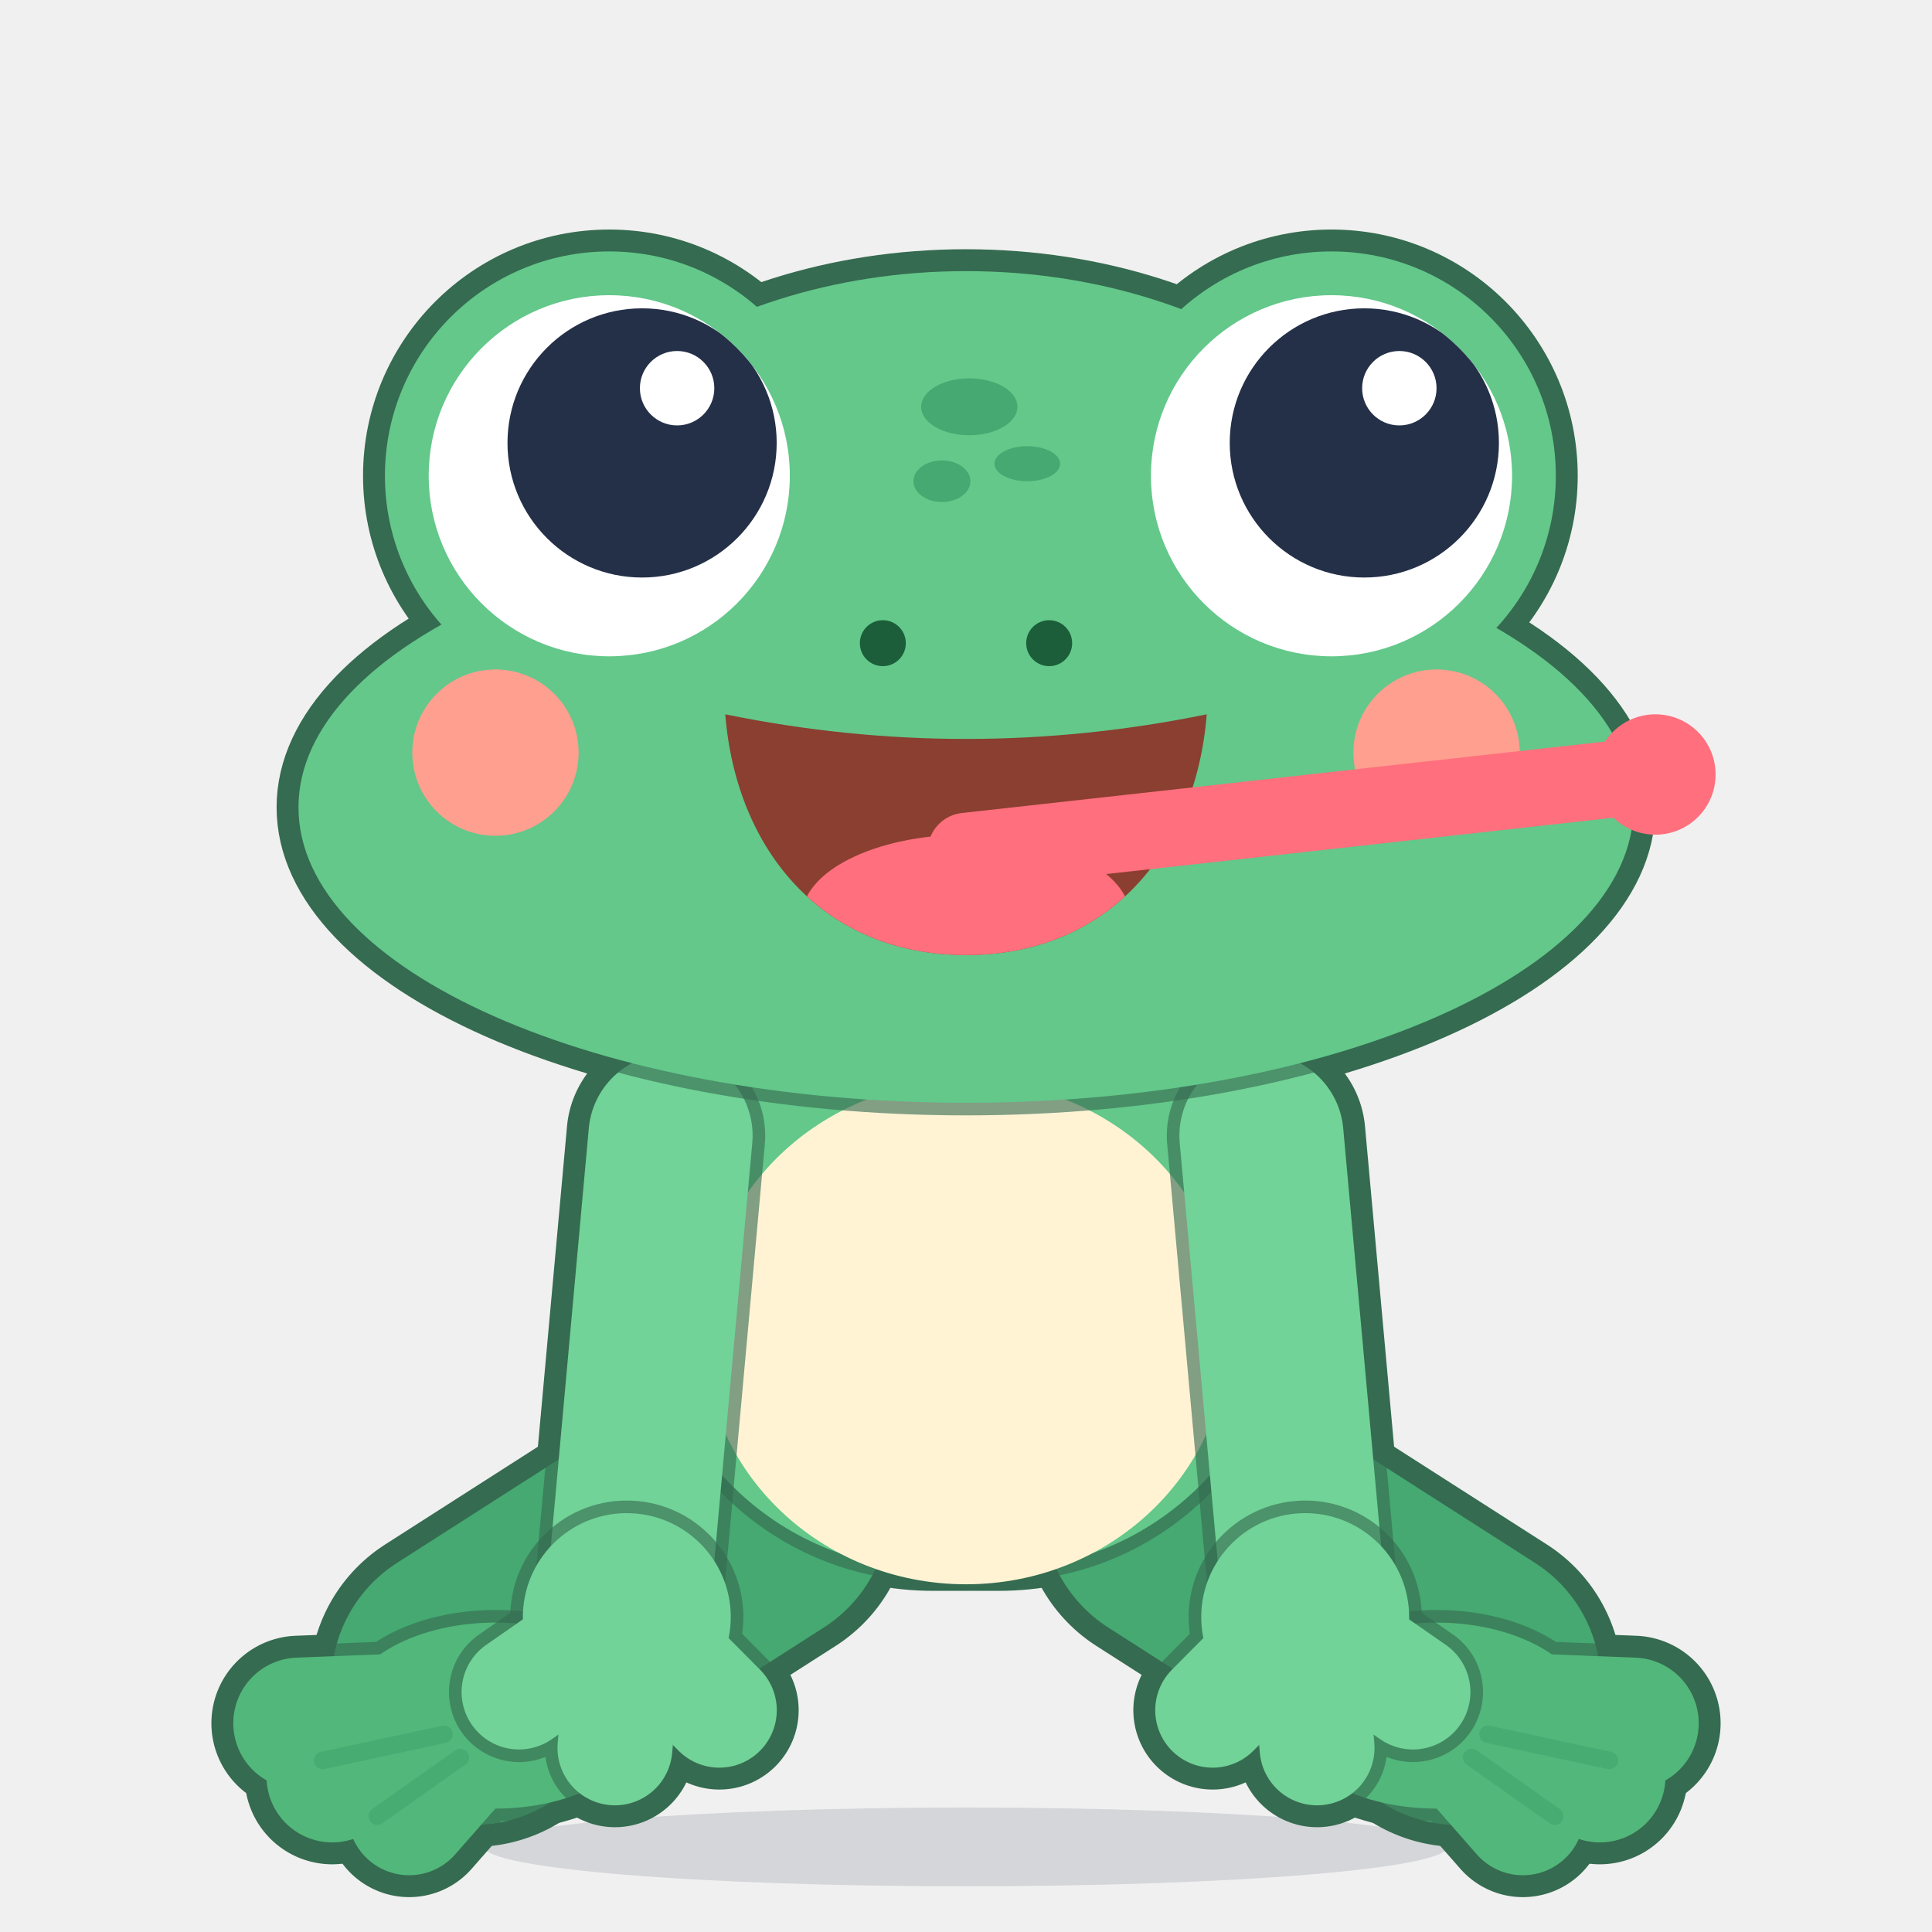
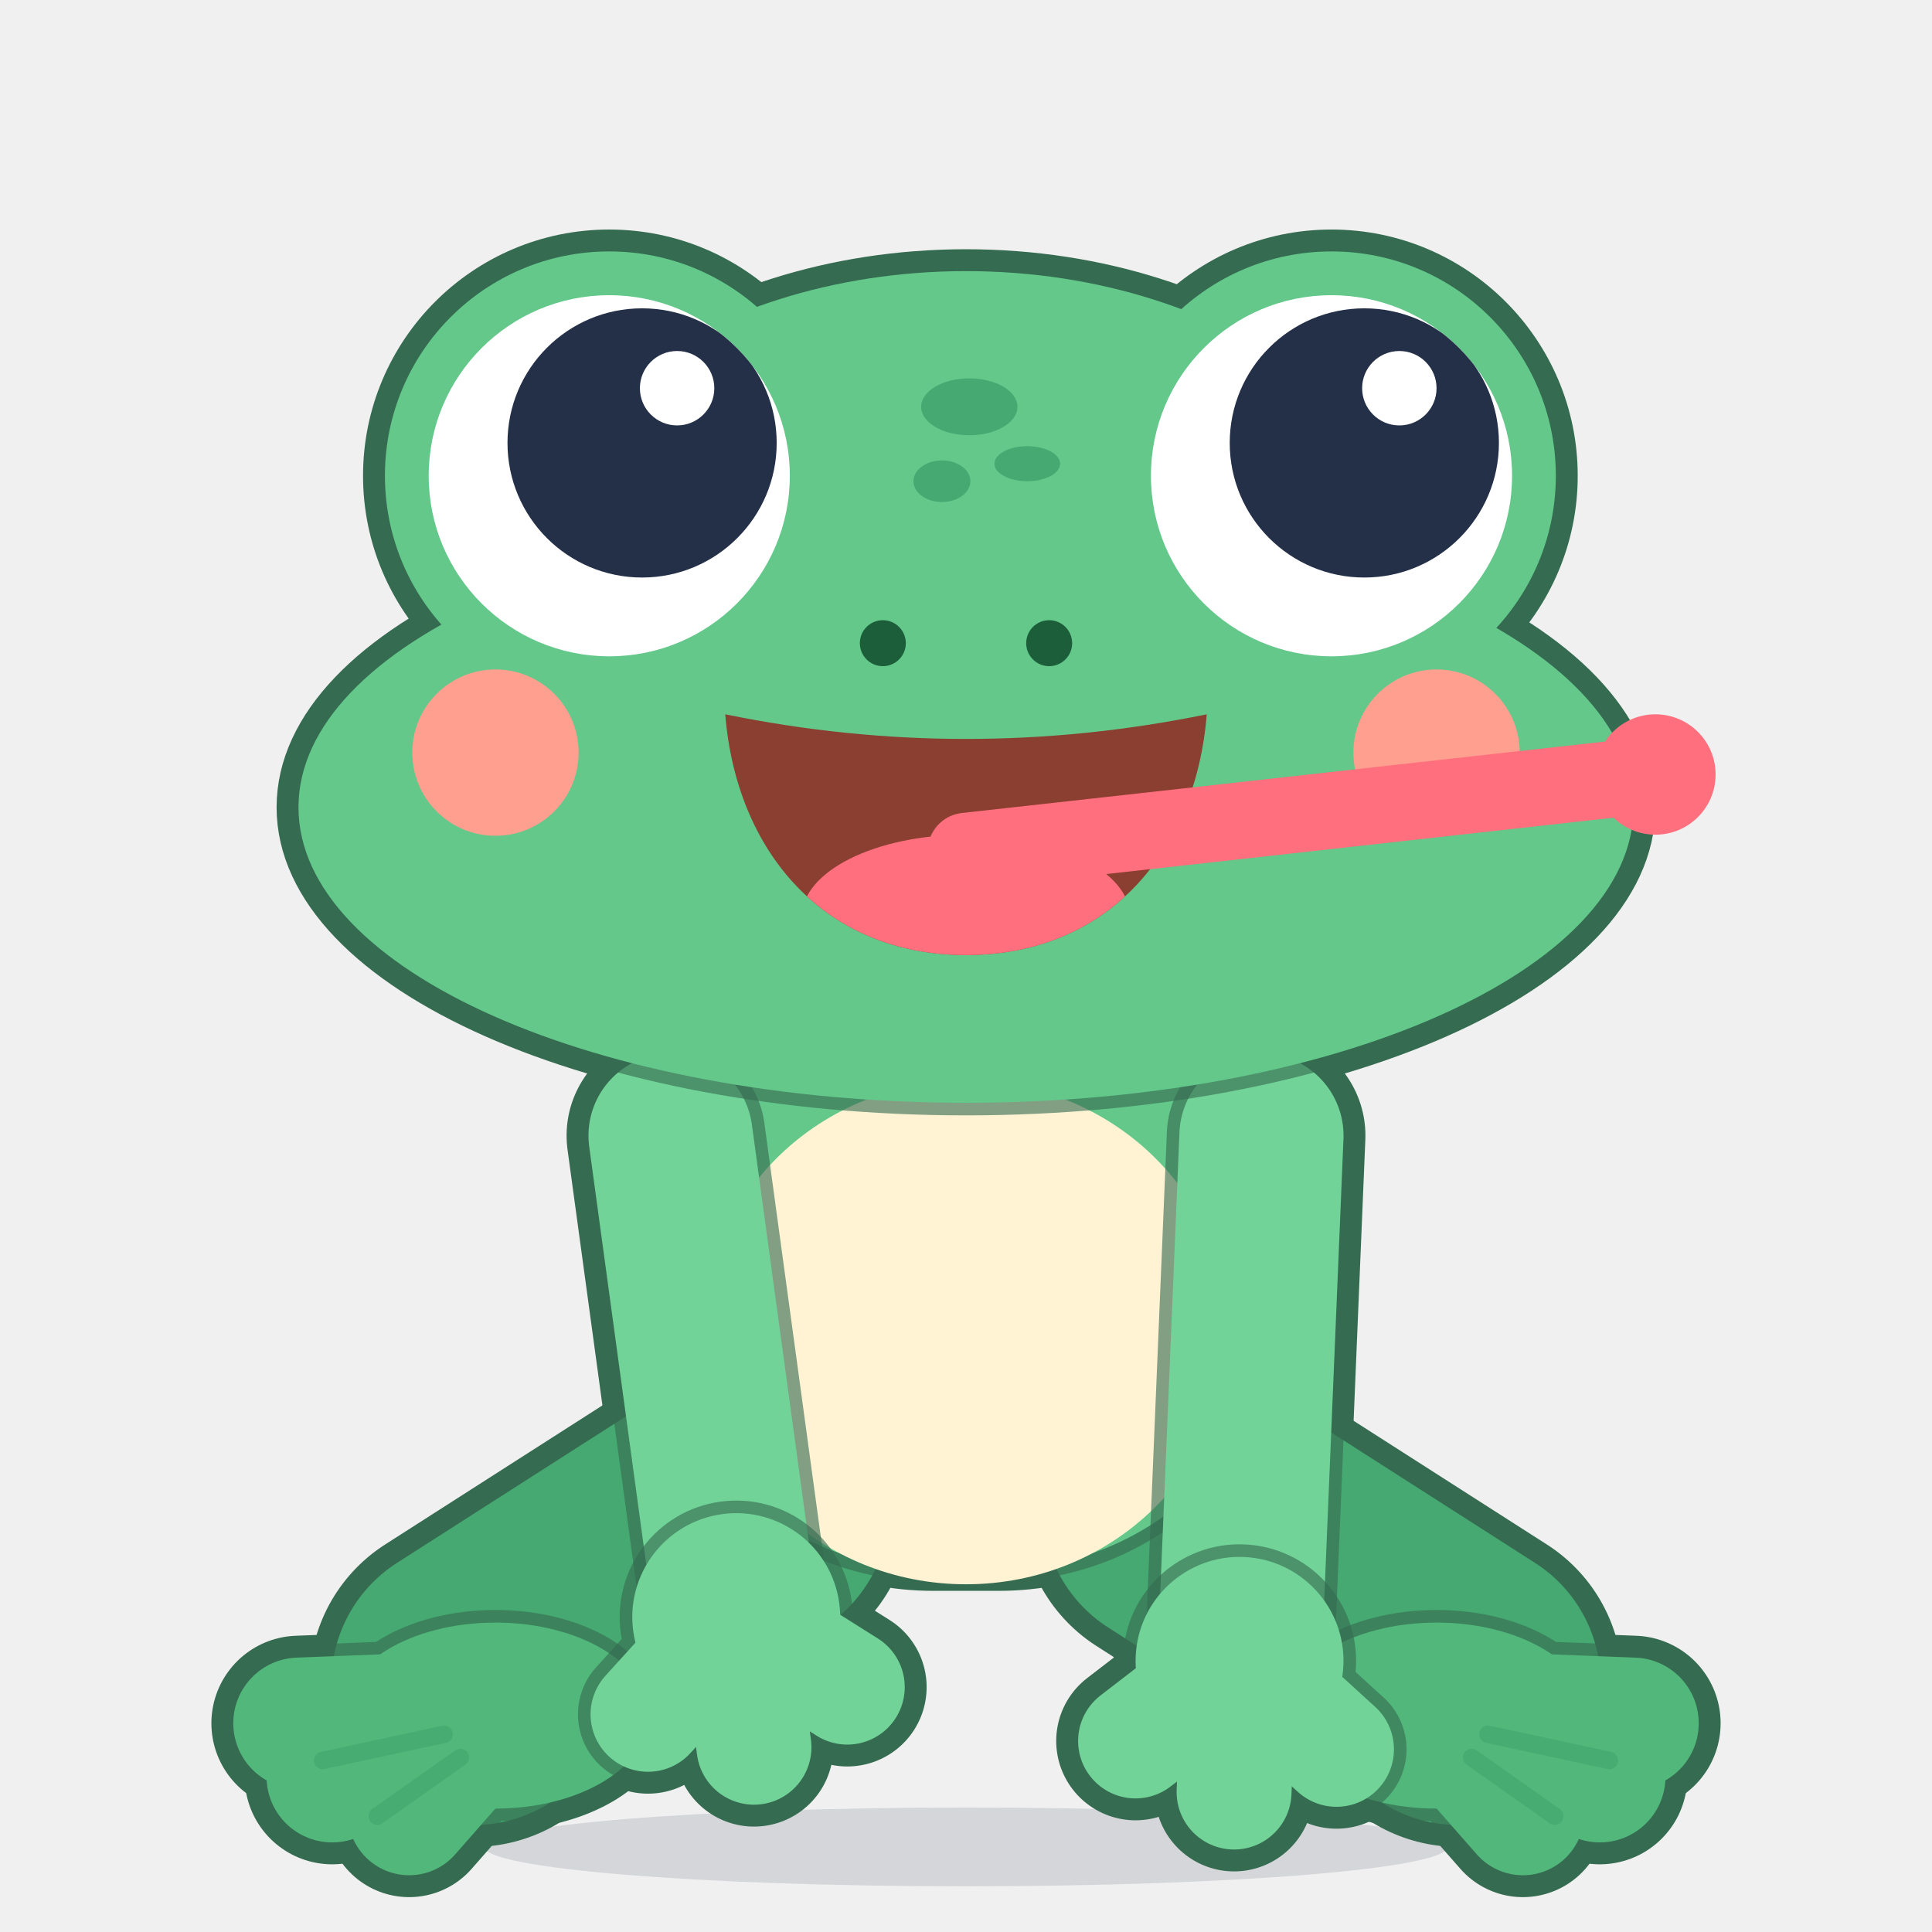
<svg xmlns="http://www.w3.org/2000/svg" viewBox="0 0 512 512" width="512" height="512">
  <g transform="translate(38.5 22.55) scale(2.9)">
    <g id="hop-root">
      <g id="shadow">
        <ellipse cx="75" cy="161.00" rx="44" ry="3.6" fill="#243047" opacity="0.140" />
      </g>
      <g id="hop-figure" transform="translate(0 10) translate(75 100) rotate(0) translate(-75 -100)">
        <g id="hop-silhouette" fill="#356B50" stroke="#356B50" stroke-linejoin="round" stroke-linecap="round">
          <g transform="translate(55 120) rotate(147.38)">
            <path d="M 0 0 L 29.68 0" fill="none" stroke-width="30" />
            <g transform="translate(29.68 0) rotate(-147.38) translate(2 3)">
              <path d="M 14 0 C 14 4.69 7.73 8.5 0 8.5 C -7.73 8.5 -14 4.69 -14 0 C -14 -4.69 -7.73 -8.5 0 -8.5 C 7.73 -8.5 14 -4.69 14 0 Z" stroke-width="4" />
              <path d="M 0 0 L -17.96 0.7" fill="none" stroke-width="16" />
              <path d="M 0 0 L -14.92 5.59" fill="none" stroke-width="16" />
              <path d="M 0 0 L -7.89 8.99" fill="none" stroke-width="15.2" />
            </g>
          </g>
          <g transform="translate(95 120) rotate(32.62)">
            <path d="M 0 0 L 29.68 0" fill="none" stroke-width="30" />
            <g transform="translate(29.68 0) rotate(-32.62) translate(-2 3)">
              <path d="M 14 0 C 14 4.69 7.73 8.5 0 8.5 C -7.73 8.5 -14 4.69 -14 0 C -14 -4.69 -7.73 -8.5 0 -8.5 C 7.73 -8.5 14 -4.69 14 0 Z" stroke-width="4" />
              <path d="M 0 0 L 17.96 0.7" fill="none" stroke-width="16" />
              <path d="M 0 0 L 14.92 5.59" fill="none" stroke-width="16" />
              <path d="M 0 0 L 7.89 8.99" fill="none" stroke-width="15.2" />
            </g>
          </g>
          <path d="M 46 59.4 H 104 V 99.6 A 26 26 0 0 1 78 125.6 H 72 A 26 26 0 0 1 46 99.6 Z" stroke-width="4" />
-           <g transform="translate(48 86) rotate(95.19)">
-             <path d="M 0 0 L 44.18 0" fill="none" stroke-width="19" />
-             <g transform="translate(44.18 0)">
+           <g transform="translate(48 86) rotate(82.23)">
+             <path d="M 0 0 L 44.41 0" fill="none" stroke-width="19" />
+             <g transform="translate(44.41 0)">
              <path d="M 9.5 0 C 9.5 5.25 5.25 9.5 0 9.5 C -5.25 9.5 -9.5 5.25 -9.5 0 C -9.5 -5.25 -5.25 -9.5 0 -9.5 C 5.25 -9.5 9.5 -5.25 9.5 0 Z" stroke-width="4" />
              <path d="M 0 0 L 7.71 -9.19" fill="none" stroke-width="14.5" />
              <path d="M 0 0 L 12 0" fill="none" stroke-width="14.5" />
              <path d="M 0 0 L 7.71 9.19" fill="none" stroke-width="14.5" />
            </g>
          </g>
-           <g transform="translate(102 86) rotate(84.81)">
-             <path d="M 0 0 L 44.18 0" fill="none" stroke-width="19" />
-             <g transform="translate(44.18 0)">
+           <g transform="translate(102 86) rotate(92.39)">
+             <path d="M 0 0 L 48.04 0" fill="none" stroke-width="19" />
+             <g transform="translate(48.04 0)">
              <path d="M 9.5 0 C 9.5 5.25 5.25 9.5 0 9.5 C -5.25 9.5 -9.5 5.25 -9.5 0 C -9.5 -5.25 -5.25 -9.5 0 -9.5 C 5.25 -9.5 9.5 -5.25 9.5 0 Z" stroke-width="4" />
              <path d="M 0 0 L 7.71 -9.19" fill="none" stroke-width="14.5" />
              <path d="M 0 0 L 12 0" fill="none" stroke-width="14.5" />
              <path d="M 0 0 L 7.71 9.19" fill="none" stroke-width="14.5" />
            </g>
          </g>
          <g transform="rotate(0 75 50)">
            <path d="M 119 40 C 119 58.23 99.3 73 75 73 C 50.7 73 31 58.23 31 40 C 31 21.77 50.7 7 75 7 C 99.3 7 119 21.77 119 40 Z M 136 56 C 136 70.91 108.69 83 75 83 C 41.31 83 14 70.91 14 56 C 14 41.09 41.31 29 75 29 C 108.69 29 136 41.09 136 56 Z M 62.9 25.7 C 62.9 37.02 53.72 46.2 42.4 46.2 C 31.08 46.2 21.9 37.02 21.9 25.7 C 21.9 14.38 31.08 5.2 42.4 5.2 C 53.72 5.2 62.9 14.38 62.9 25.7 Z M 128.9 25.7 C 128.9 37.02 119.72 46.2 108.4 46.2 C 97.08 46.2 87.9 37.02 87.9 25.7 C 87.9 14.38 97.08 5.2 108.4 5.2 C 119.72 5.2 128.9 14.38 128.9 25.7 Z" stroke-width="4" />
          </g>
        </g>
        <g id="left-leg" transform="translate(55 120) rotate(147.38)">
          <g fill="#356B50" stroke="#356B50" stroke-linejoin="round" stroke-linecap="round" opacity="0.62">
            <path d="M 0 0 L 29.68 0" fill="none" stroke-width="28.3" />
          </g>
          <line x1="0" y1="0" x2="29.68" y2="0" stroke="#45A971" stroke-width="26" stroke-linecap="round" />
          <g id="left-foot" transform="translate(29.68 0) rotate(-147.38) translate(2 3)">
            <g fill="#356B50" stroke="#356B50" stroke-linejoin="round" stroke-linecap="round" opacity="0.62">
              <path d="M 14 0 C 14 4.69 7.73 8.5 0 8.5 C -7.73 8.5 -14 4.69 -14 0 C -14 -4.69 -7.73 -8.5 0 -8.5 C 7.73 -8.5 14 -4.69 14 0 Z" stroke-width="2.3" />
              <path d="M 0 0 L -17.96 0.7" fill="none" stroke-width="14.3" />
              <path d="M 0 0 L -14.92 5.59" fill="none" stroke-width="14.3" />
              <path d="M 0 0 L -7.89 8.99" fill="none" stroke-width="13.5" />
            </g>
            <ellipse cx="0" cy="0" rx="14" ry="8.5" fill="#52B77A" />
            <line x1="0" y1="0" x2="-17.96" y2="0.7" stroke="#52B77A" stroke-width="12" stroke-linecap="round" />
            <line x1="0" y1="0" x2="-14.92" y2="5.59" stroke="#52B77A" stroke-width="12" stroke-linecap="round" />
            <line x1="0" y1="0" x2="-7.89" y2="8.99" stroke="#52B77A" stroke-width="11.2" stroke-linecap="round" />
            <line x1="-4.7" y1="1.71" x2="-15.79" y2="4.1" stroke="#45A971" stroke-width="1.6" stroke-linecap="round" opacity="0.8" />
            <line x1="-3.21" y1="3.83" x2="-10.8" y2="9.19" stroke="#45A971" stroke-width="1.6" stroke-linecap="round" opacity="0.8" />
          </g>
        </g>
        <g id="right-leg" transform="translate(95 120) rotate(32.62)">
          <g fill="#356B50" stroke="#356B50" stroke-linejoin="round" stroke-linecap="round" opacity="0.62">
            <path d="M 0 0 L 29.68 0" fill="none" stroke-width="28.3" />
          </g>
          <line x1="0" y1="0" x2="29.68" y2="0" stroke="#45A971" stroke-width="26" stroke-linecap="round" />
          <g id="right-foot" transform="translate(29.68 0) rotate(-32.62) translate(-2 3)">
            <g fill="#356B50" stroke="#356B50" stroke-linejoin="round" stroke-linecap="round" opacity="0.62">
              <path d="M 14 0 C 14 4.69 7.73 8.5 0 8.5 C -7.73 8.5 -14 4.69 -14 0 C -14 -4.69 -7.73 -8.5 0 -8.5 C 7.73 -8.5 14 -4.69 14 0 Z" stroke-width="2.3" />
              <path d="M 0 0 L 17.96 0.7" fill="none" stroke-width="14.3" />
              <path d="M 0 0 L 14.92 5.59" fill="none" stroke-width="14.3" />
              <path d="M 0 0 L 7.89 8.99" fill="none" stroke-width="13.5" />
            </g>
            <ellipse cx="0" cy="0" rx="14" ry="8.5" fill="#52B77A" />
            <line x1="0" y1="0" x2="17.96" y2="0.7" stroke="#52B77A" stroke-width="12" stroke-linecap="round" />
            <line x1="0" y1="0" x2="14.92" y2="5.59" stroke="#52B77A" stroke-width="12" stroke-linecap="round" />
            <line x1="0" y1="0" x2="7.89" y2="8.99" stroke="#52B77A" stroke-width="11.2" stroke-linecap="round" />
            <line x1="4.7" y1="1.71" x2="15.79" y2="4.1" stroke="#45A971" stroke-width="1.6" stroke-linecap="round" opacity="0.8" />
            <line x1="3.21" y1="3.83" x2="10.8" y2="9.19" stroke="#45A971" stroke-width="1.6" stroke-linecap="round" opacity="0.8" />
          </g>
        </g>
        <g id="body">
          <g fill="#356B50" stroke="#356B50" stroke-linejoin="round" stroke-linecap="round" opacity="0.62">
            <path d="M 46 59.4 H 104 V 99.6 A 26 26 0 0 1 78 125.6 H 72 A 26 26 0 0 1 46 99.6 Z" stroke-width="2.3" />
          </g>
          <path d="M 46 59.4 H 104 V 99.6 A 26 26 0 0 1 78 125.6 H 72 A 26 26 0 0 1 46 99.6 Z" fill="#63C88A" />
        </g>
        <g id="belly">
          <ellipse cx="75" cy="104" rx="24" ry="23" fill="#FFF3D4" />
        </g>
-         <g id="left-arm" transform="translate(48 86) rotate(95.19)">
+         <g id="left-arm" transform="translate(48 86) rotate(82.23)">
          <g fill="#356B50" stroke="#356B50" stroke-linejoin="round" stroke-linecap="round" opacity="0.62">
-             <path d="M 0 0 L 44.18 0" fill="none" stroke-width="17.3" />
+             <path d="M 0 0 L 44.41 0" fill="none" stroke-width="17.3" />
          </g>
-           <line x1="0" y1="0" x2="44.18" y2="0" stroke="#71D397" stroke-width="15" stroke-linecap="round" />
-           <g id="left-hand" transform="translate(44.18 0)">
+           <line x1="0" y1="0" x2="44.41" y2="0" stroke="#71D397" stroke-width="15" stroke-linecap="round" />
+           <g id="left-hand" transform="translate(44.41 0)">
            <g fill="#356B50" stroke="#356B50" stroke-linejoin="round" stroke-linecap="round" opacity="0.62">
              <path d="M 9.5 0 C 9.5 5.25 5.25 9.5 0 9.5 C -5.25 9.5 -9.5 5.25 -9.5 0 C -9.5 -5.25 -5.25 -9.5 0 -9.5 C 5.25 -9.5 9.5 -5.25 9.5 0 Z" stroke-width="2.3" />
              <path d="M 0 0 L 7.71 -9.19" fill="none" stroke-width="12.8" />
              <path d="M 0 0 L 12 0" fill="none" stroke-width="12.8" />
              <path d="M 0 0 L 7.71 9.19" fill="none" stroke-width="12.8" />
            </g>
            <circle cx="0" cy="0" r="9.5" fill="#71D397" />
            <line x1="0" y1="0" x2="7.71" y2="-9.19" stroke="#71D397" stroke-width="10.5" stroke-linecap="round" />
            <line x1="0" y1="0" x2="12" y2="0" stroke="#71D397" stroke-width="10.5" stroke-linecap="round" />
            <line x1="0" y1="0" x2="7.71" y2="9.19" stroke="#71D397" stroke-width="10.5" stroke-linecap="round" />
          </g>
        </g>
-         <g id="right-arm" transform="translate(102 86) rotate(84.81)">
+         <g id="right-arm" transform="translate(102 86) rotate(92.39)">
          <g fill="#356B50" stroke="#356B50" stroke-linejoin="round" stroke-linecap="round" opacity="0.62">
-             <path d="M 0 0 L 44.18 0" fill="none" stroke-width="17.3" />
+             <path d="M 0 0 L 48.04 0" fill="none" stroke-width="17.3" />
          </g>
-           <line x1="0" y1="0" x2="44.18" y2="0" stroke="#71D397" stroke-width="15" stroke-linecap="round" />
-           <g id="right-hand" transform="translate(44.18 0)">
+           <line x1="0" y1="0" x2="48.04" y2="0" stroke="#71D397" stroke-width="15" stroke-linecap="round" />
+           <g id="right-hand" transform="translate(48.04 0)">
            <g fill="#356B50" stroke="#356B50" stroke-linejoin="round" stroke-linecap="round" opacity="0.62">
              <path d="M 9.5 0 C 9.5 5.25 5.25 9.5 0 9.5 C -5.25 9.5 -9.5 5.25 -9.5 0 C -9.5 -5.25 -5.25 -9.5 0 -9.5 C 5.25 -9.5 9.5 -5.25 9.5 0 Z" stroke-width="2.3" />
              <path d="M 0 0 L 7.71 -9.19" fill="none" stroke-width="12.8" />
              <path d="M 0 0 L 12 0" fill="none" stroke-width="12.8" />
              <path d="M 0 0 L 7.71 9.19" fill="none" stroke-width="12.8" />
            </g>
            <circle cx="0" cy="0" r="9.5" fill="#71D397" />
            <line x1="0" y1="0" x2="7.71" y2="-9.19" stroke="#71D397" stroke-width="10.5" stroke-linecap="round" />
            <line x1="0" y1="0" x2="12" y2="0" stroke="#71D397" stroke-width="10.5" stroke-linecap="round" />
            <line x1="0" y1="0" x2="7.71" y2="9.19" stroke="#71D397" stroke-width="10.5" stroke-linecap="round" />
          </g>
        </g>
        <g id="head" transform="rotate(0 75 50)">
          <g fill="#356B50" stroke="#356B50" stroke-linejoin="round" stroke-linecap="round" opacity="0.62">
            <path d="M 119 40 C 119 58.23 99.3 73 75 73 C 50.7 73 31 58.23 31 40 C 31 21.77 50.7 7 75 7 C 99.3 7 119 21.77 119 40 Z M 136 56 C 136 70.91 108.69 83 75 83 C 41.31 83 14 70.91 14 56 C 14 41.09 41.31 29 75 29 C 108.69 29 136 41.09 136 56 Z M 62.9 25.7 C 62.9 37.02 53.72 46.2 42.4 46.2 C 31.08 46.2 21.9 37.02 21.9 25.7 C 21.9 14.38 31.08 5.2 42.4 5.2 C 53.72 5.2 62.9 14.38 62.9 25.7 Z M 128.9 25.7 C 128.9 37.02 119.72 46.2 108.4 46.2 C 97.08 46.2 87.9 37.02 87.9 25.7 C 87.9 14.38 97.08 5.2 108.4 5.2 C 119.72 5.2 128.9 14.38 128.9 25.7 Z" stroke-width="2.3" />
          </g>
          <ellipse cx="75" cy="40" rx="44" ry="33" fill="#63C88A" />
          <ellipse cx="75" cy="56" rx="61" ry="27" fill="#63C88A" />
          <circle cx="42.4" cy="25.7" r="20.5" fill="#63C88A" />
          <circle cx="108.4" cy="25.7" r="20.5" fill="#63C88A" />
          <g id="accent-details">
            <ellipse cx="75.3" cy="19.4" rx="4.4" ry="2.6" fill="#45A971" />
            <ellipse cx="72.8" cy="26.2" rx="2.6" ry="1.9" fill="#45A971" />
            <ellipse cx="80.6" cy="24.6" rx="3.0" ry="1.6" fill="#45A971" />
          </g>
          <g id="eyes-group">
            <g id="left-eye">
              <g>
                <clipPath id="eyeClip42">
                  <circle cx="42.4" cy="25.7" r="16.5" />
                </clipPath>
                <circle cx="42.4" cy="25.7" r="16.5" fill="#FFFFFF" />
                <g clip-path="url(#eyeClip42)">
                  <circle id="left-pupil" cx="45.4" cy="22.7" r="12.3" fill="#243047" />
                  <circle cx="48.6" cy="17.7" r="3.4" fill="#FFFFFF" />
                </g>
              </g>
            </g>
            <g id="right-eye">
              <g>
                <clipPath id="eyeClip108">
                  <circle cx="108.4" cy="25.7" r="16.5" />
                </clipPath>
                <circle cx="108.4" cy="25.7" r="16.5" fill="#FFFFFF" />
                <g clip-path="url(#eyeClip108)">
                  <circle id="right-pupil" cx="111.4" cy="22.7" r="12.3" fill="#243047" />
                  <circle cx="114.6" cy="17.7" r="3.4" fill="#FFFFFF" />
                </g>
              </g>
            </g>
          </g>
          <g id="cheeks">
            <circle cx="32" cy="51" r="7.6" fill="#FF9F8F" />
            <circle cx="118" cy="51" r="7.6" fill="#FF9F8F" />
          </g>
          <circle cx="67.4" cy="41" r="2.1" fill="#1B5E39" />
          <circle cx="82.6" cy="41" r="2.1" fill="#1B5E39" />
          <g id="mouth">
            <g transform="translate(75 50) scale(1) translate(-75 -50)">
              <clipPath id="mouthClipopen">
                <path d="M 53 47.5 Q 75 52 97 47.5 C 96 60 88 69.5 75 69.5 C 62 69.5 54 60 53 47.5 Z" />
              </clipPath>
              <path d="M 53 47.5 Q 75 52 97 47.5 C 96 60 88 69.5 75 69.5 C 62 69.5 54 60 53 47.5 Z" fill="#8A3F30" />
              <ellipse cx="75" cy="66" rx="15" ry="7.5" fill="#FF6F7D" clip-path="url(#mouthClipopen)" />
            </g>
          </g>
          <g id="tongue">
            <line x1="75" y1="60" x2="138" y2="53" stroke="#FF6F7D" stroke-width="7" stroke-linecap="round" />
            <circle cx="138" cy="53" r="5.5" fill="#FF6F7D" />
          </g>
        </g>
      </g>
    </g>
  </g>
</svg>
